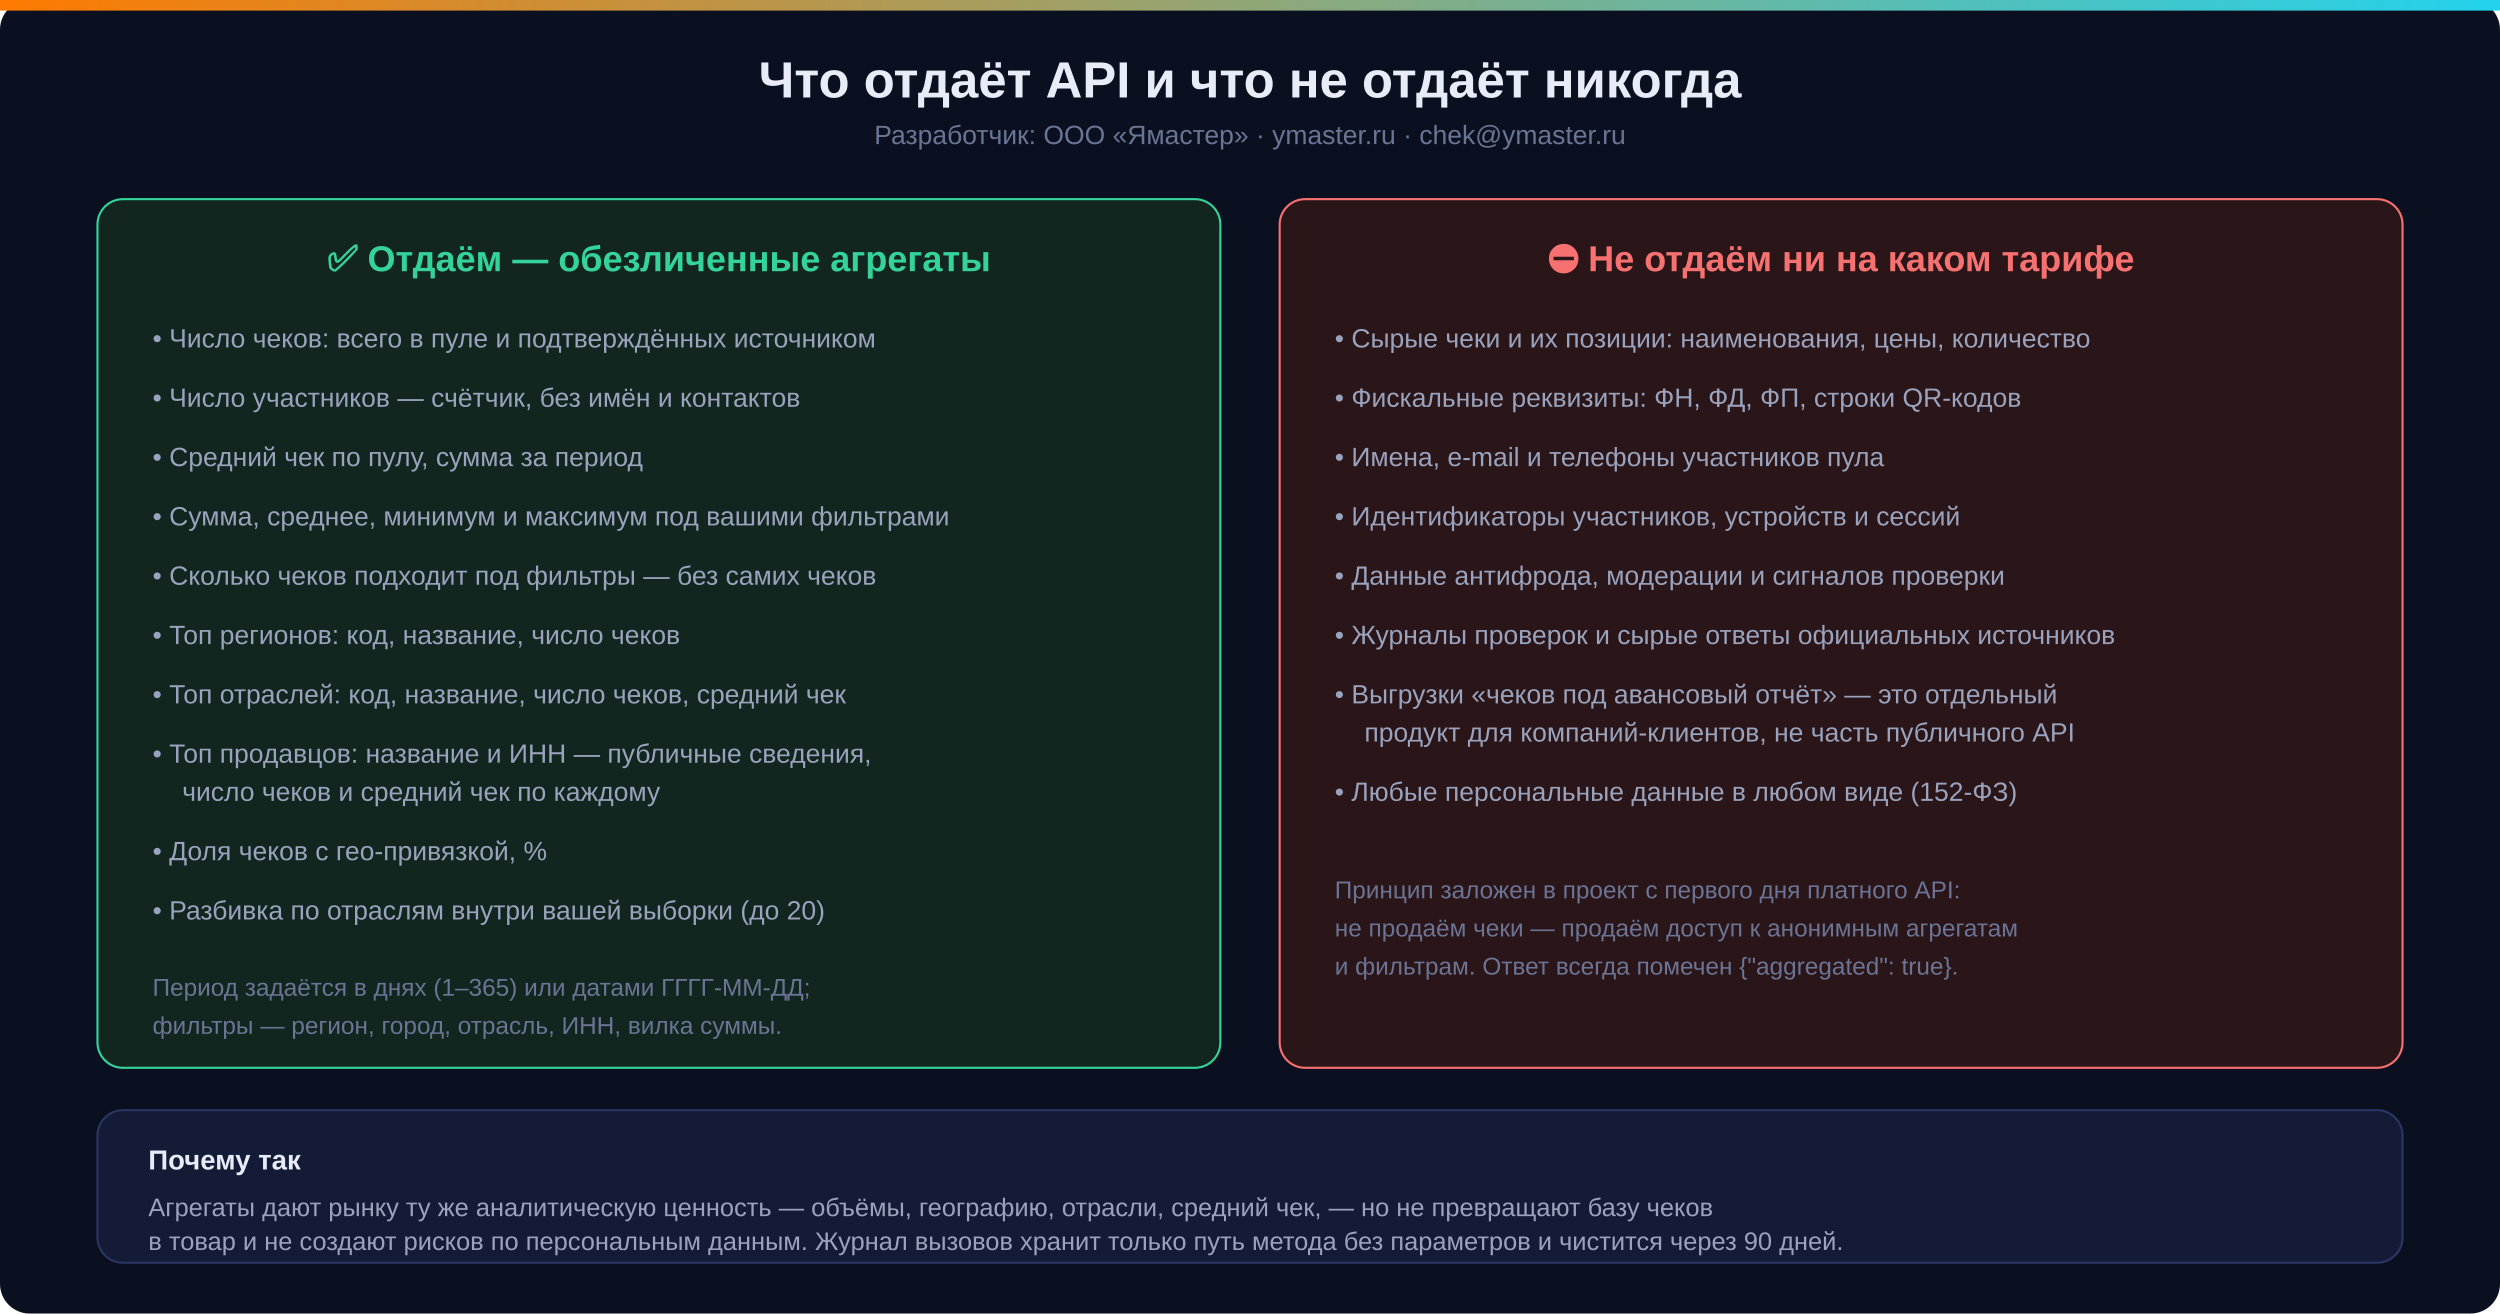
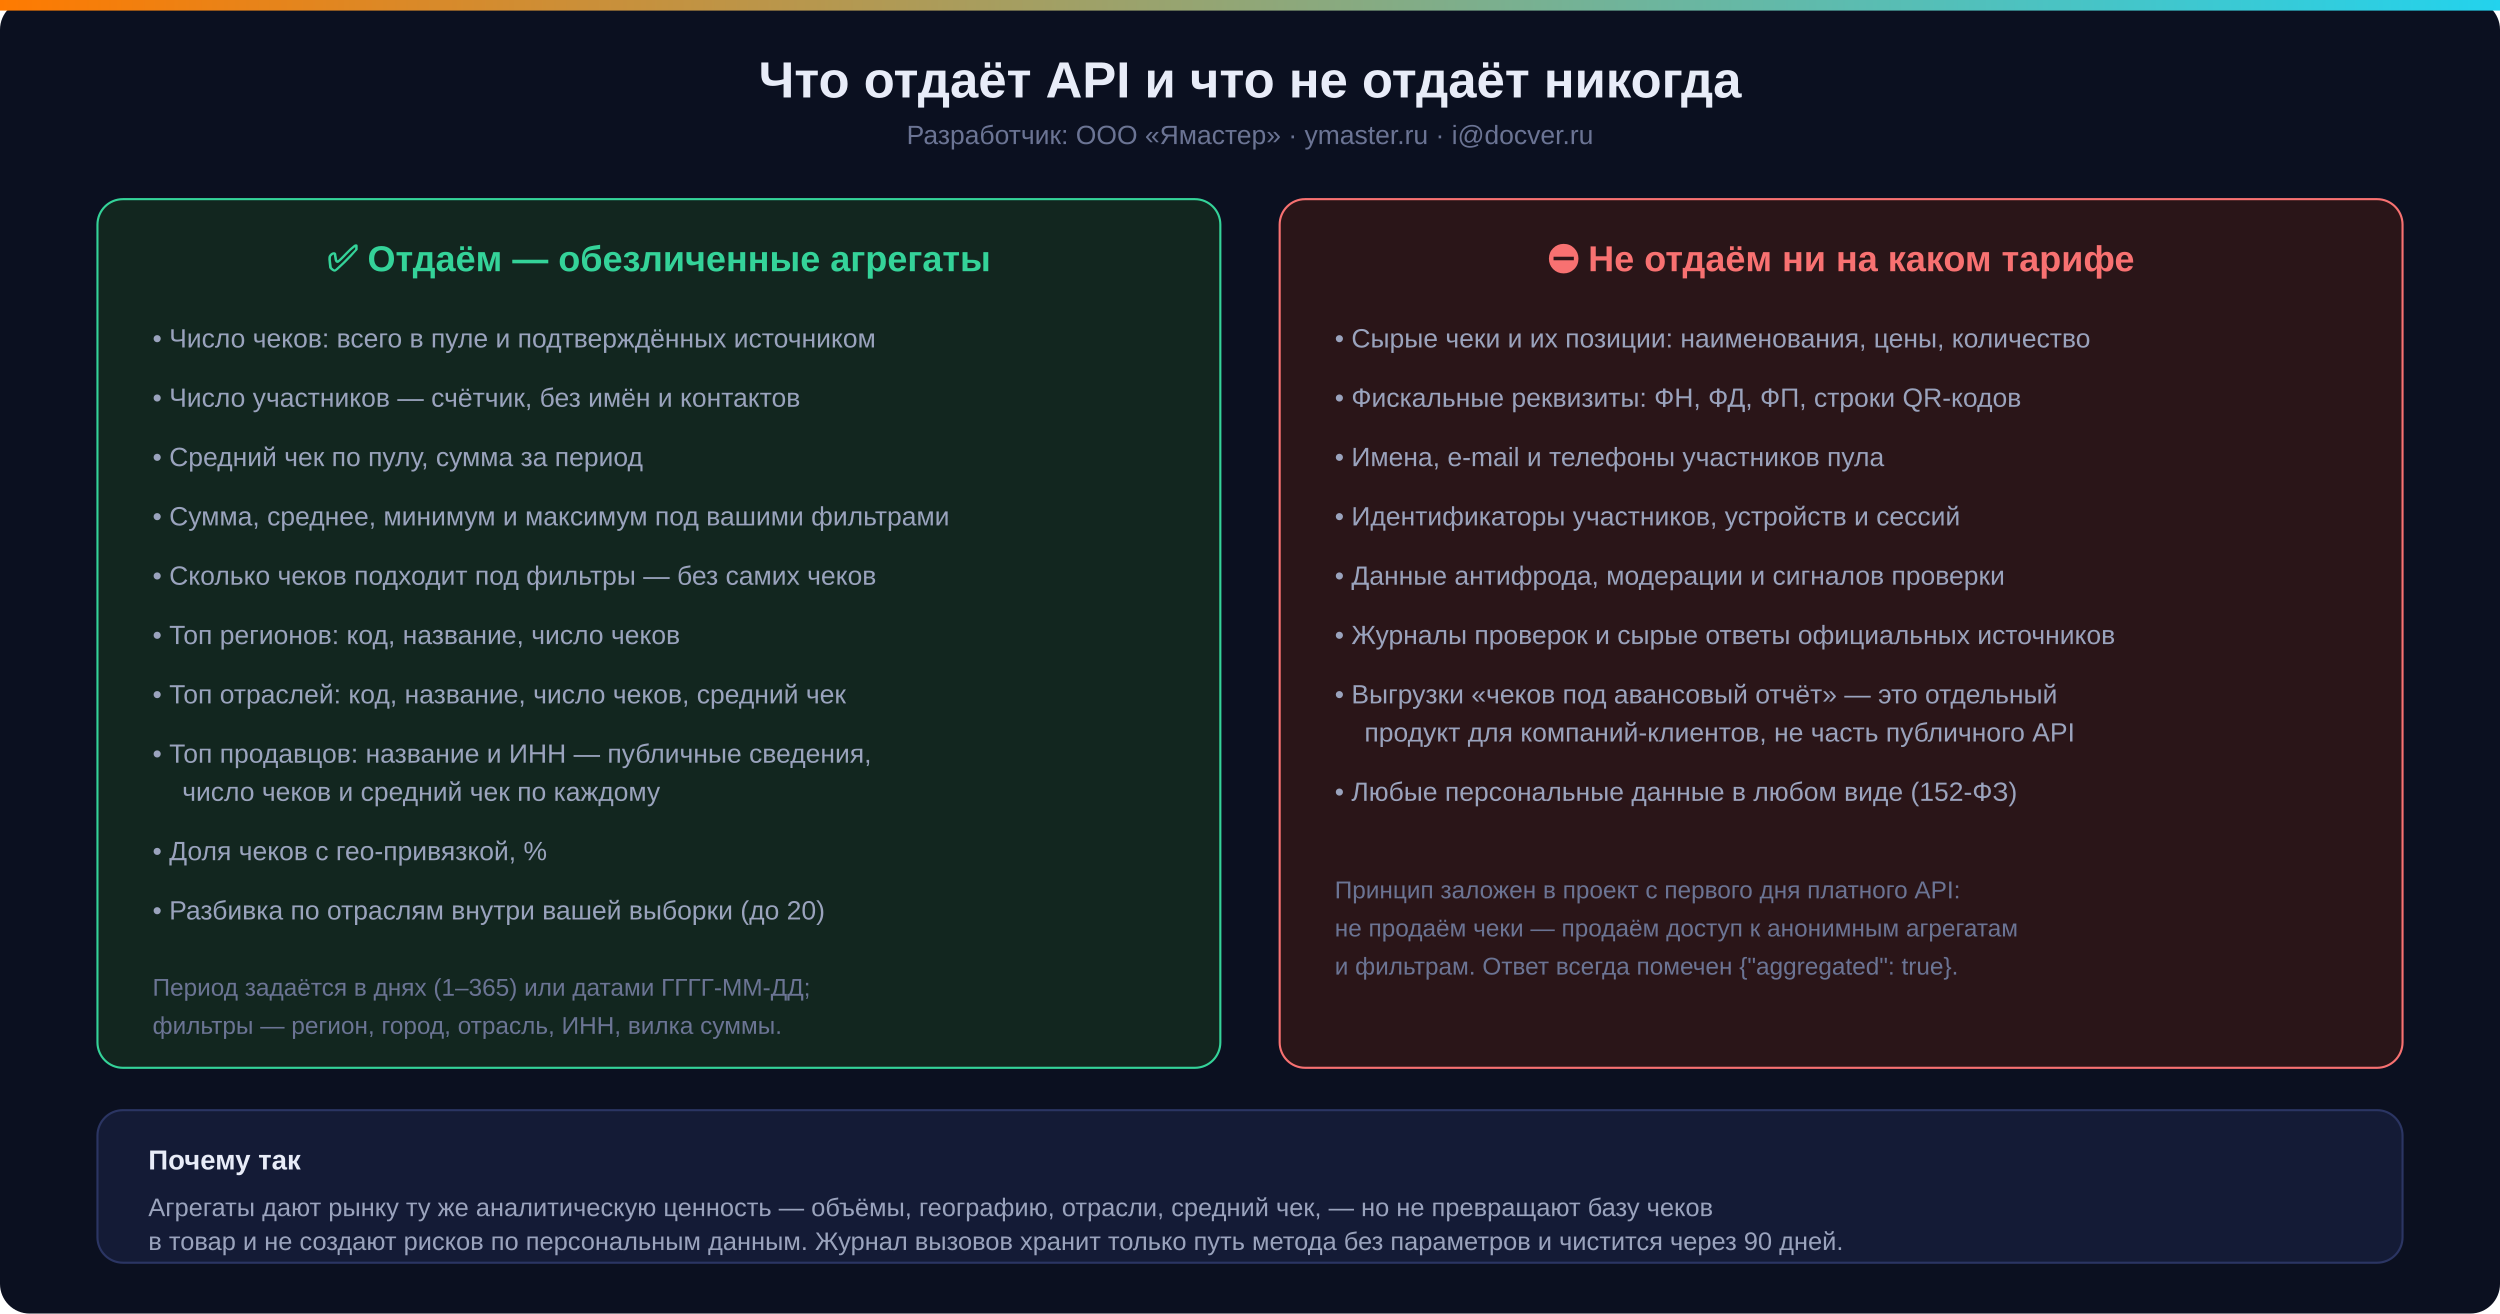
<svg xmlns="http://www.w3.org/2000/svg" viewBox="0 0 1180 620" font-family="Segoe UI, Arial, sans-serif">
  <defs>
    <linearGradient id="hdr" x1="0" y1="0" x2="1" y2="0">
      <stop offset="0" stop-color="#ff7a00" />
      <stop offset="1" stop-color="#22d3ee" />
    </linearGradient>
  </defs>
  <rect width="1180" height="620" fill="#0b1020" rx="14" />
  <rect x="0" y="0" width="1180" height="5" fill="url(#hdr)" />
  <text x="590" y="46" text-anchor="middle" fill="#e8ecf8" font-size="24" font-weight="700">Что отдаёт API и что не отдаёт никогда</text>
-   <text x="590" y="68" text-anchor="middle" fill="#6b7494" font-size="12.5">Разработчик: ООО «Ямастер» · ymaster.ru · chek@ymaster.ru</text>
+   <text x="590" y="68" text-anchor="middle" fill="#6b7494" font-size="12.5">Разработчик: ООО «Ямастер» · ymaster.ru · i@docver.ru</text>
  <rect x="46" y="94" width="530" height="410" rx="12" fill="#12261f" stroke="#34d399" />
  <text x="311" y="128" text-anchor="middle" fill="#34d399" font-size="17" font-weight="700">✅ Отдаём — обезличенные агрегаты</text>
  <g font-size="12.5" fill="#9aa3bd">
    <text x="72" y="164">• Число чеков: всего в пуле и подтверждённых источником</text>
    <text x="72" y="192">• Число участников — счётчик, без имён и контактов</text>
    <text x="72" y="220">• Средний чек по пулу, сумма за период</text>
    <text x="72" y="248">• Сумма, среднее, минимум и максимум под вашими фильтрами</text>
    <text x="72" y="276">• Сколько чеков подходит под фильтры — без самих чеков</text>
    <text x="72" y="304">• Топ регионов: код, название, число чеков</text>
    <text x="72" y="332">• Топ отраслей: код, название, число чеков, средний чек</text>
    <text x="72" y="360">• Топ продавцов: название и ИНН — публичные сведения,</text>
    <text x="86" y="378">число чеков и средний чек по каждому</text>
    <text x="72" y="406">• Доля чеков с гео-привязкой, %</text>
    <text x="72" y="434">• Разбивка по отраслям внутри вашей выборки (до 20)</text>
  </g>
  <text x="72" y="470" fill="#6b7494" font-size="11.5">Период задаётся в днях (1–365) или датами ГГГГ-ММ-ДД;</text>
  <text x="72" y="488" fill="#6b7494" font-size="11.5">фильтры — регион, город, отрасль, ИНН, вилка суммы.</text>
  <rect x="604" y="94" width="530" height="410" rx="12" fill="#2a1518" stroke="#f87171" />
  <text x="869" y="128" text-anchor="middle" fill="#f87171" font-size="17" font-weight="700">⛔ Не отдаём ни на каком тарифе</text>
  <g font-size="12.5" fill="#9aa3bd">
    <text x="630" y="164">• Сырые чеки и их позиции: наименования, цены, количество</text>
    <text x="630" y="192">• Фискальные реквизиты: ФН, ФД, ФП, строки QR-кодов</text>
    <text x="630" y="220">• Имена, e-mail и телефоны участников пула</text>
    <text x="630" y="248">• Идентификаторы участников, устройств и сессий</text>
    <text x="630" y="276">• Данные антифрода, модерации и сигналов проверки</text>
    <text x="630" y="304">• Журналы проверок и сырые ответы официальных источников</text>
    <text x="630" y="332">• Выгрузки «чеков под авансовый отчёт» — это отдельный</text>
    <text x="644" y="350">продукт для компаний-клиентов, не часть публичного API</text>
    <text x="630" y="378">• Любые персональные данные в любом виде (152-ФЗ)</text>
  </g>
  <text x="630" y="424" fill="#6b7494" font-size="11.5">Принцип заложен в проект с первого дня платного API:</text>
  <text x="630" y="442" fill="#6b7494" font-size="11.5">не продаём чеки — продаём доступ к анонимным агрегатам</text>
  <text x="630" y="460" fill="#6b7494" font-size="11.5">и фильтрам. Ответ всегда помечен {"aggregated": true}.</text>
  <rect x="46" y="524" width="1088" height="72" rx="12" fill="#141b36" stroke="#2b3563" />
  <text x="70" y="552" fill="#e8ecf8" font-size="13" font-weight="700">Почему так</text>
  <text x="70" y="574" fill="#9aa3bd" font-size="12">Агрегаты дают рынку ту же аналитическую ценность — объёмы, географию, отрасли, средний чек, — но не превращают базу чеков</text>
  <text x="70" y="590" fill="#9aa3bd" font-size="12">в товар и не создают рисков по персональным данным. Журнал вызовов хранит только путь метода без параметров и чистится через 90 дней.</text>
</svg>
